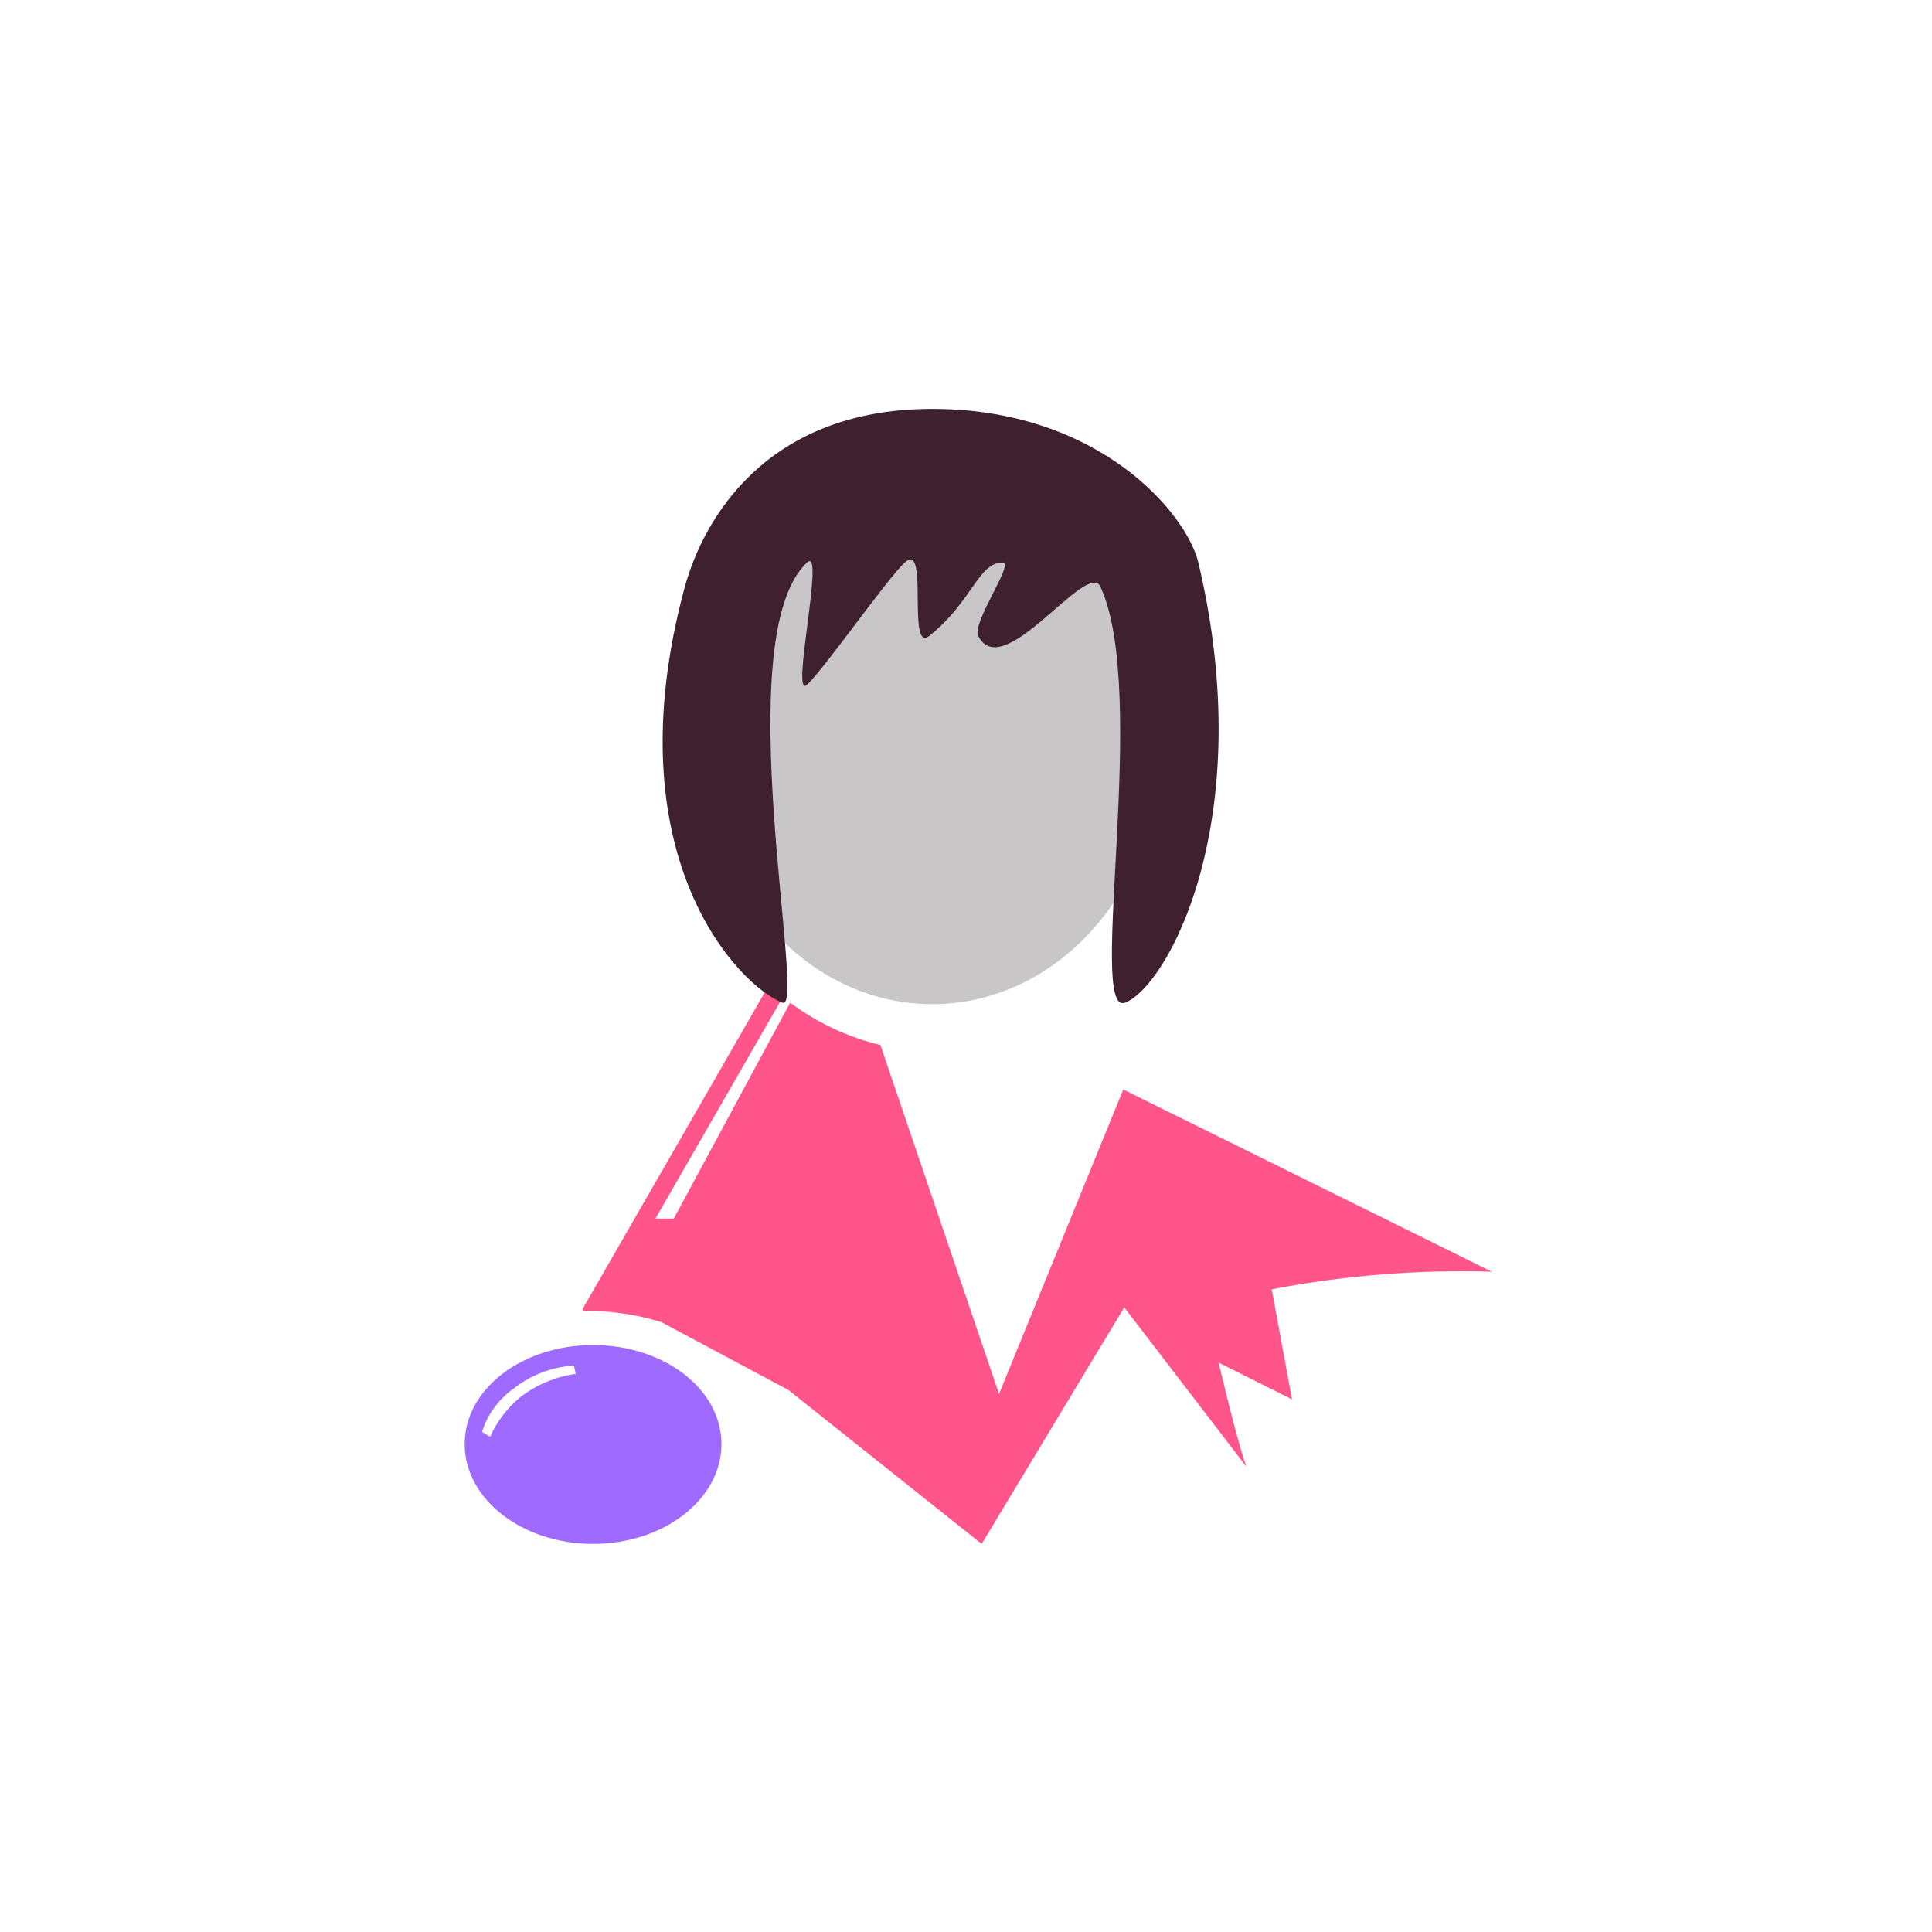
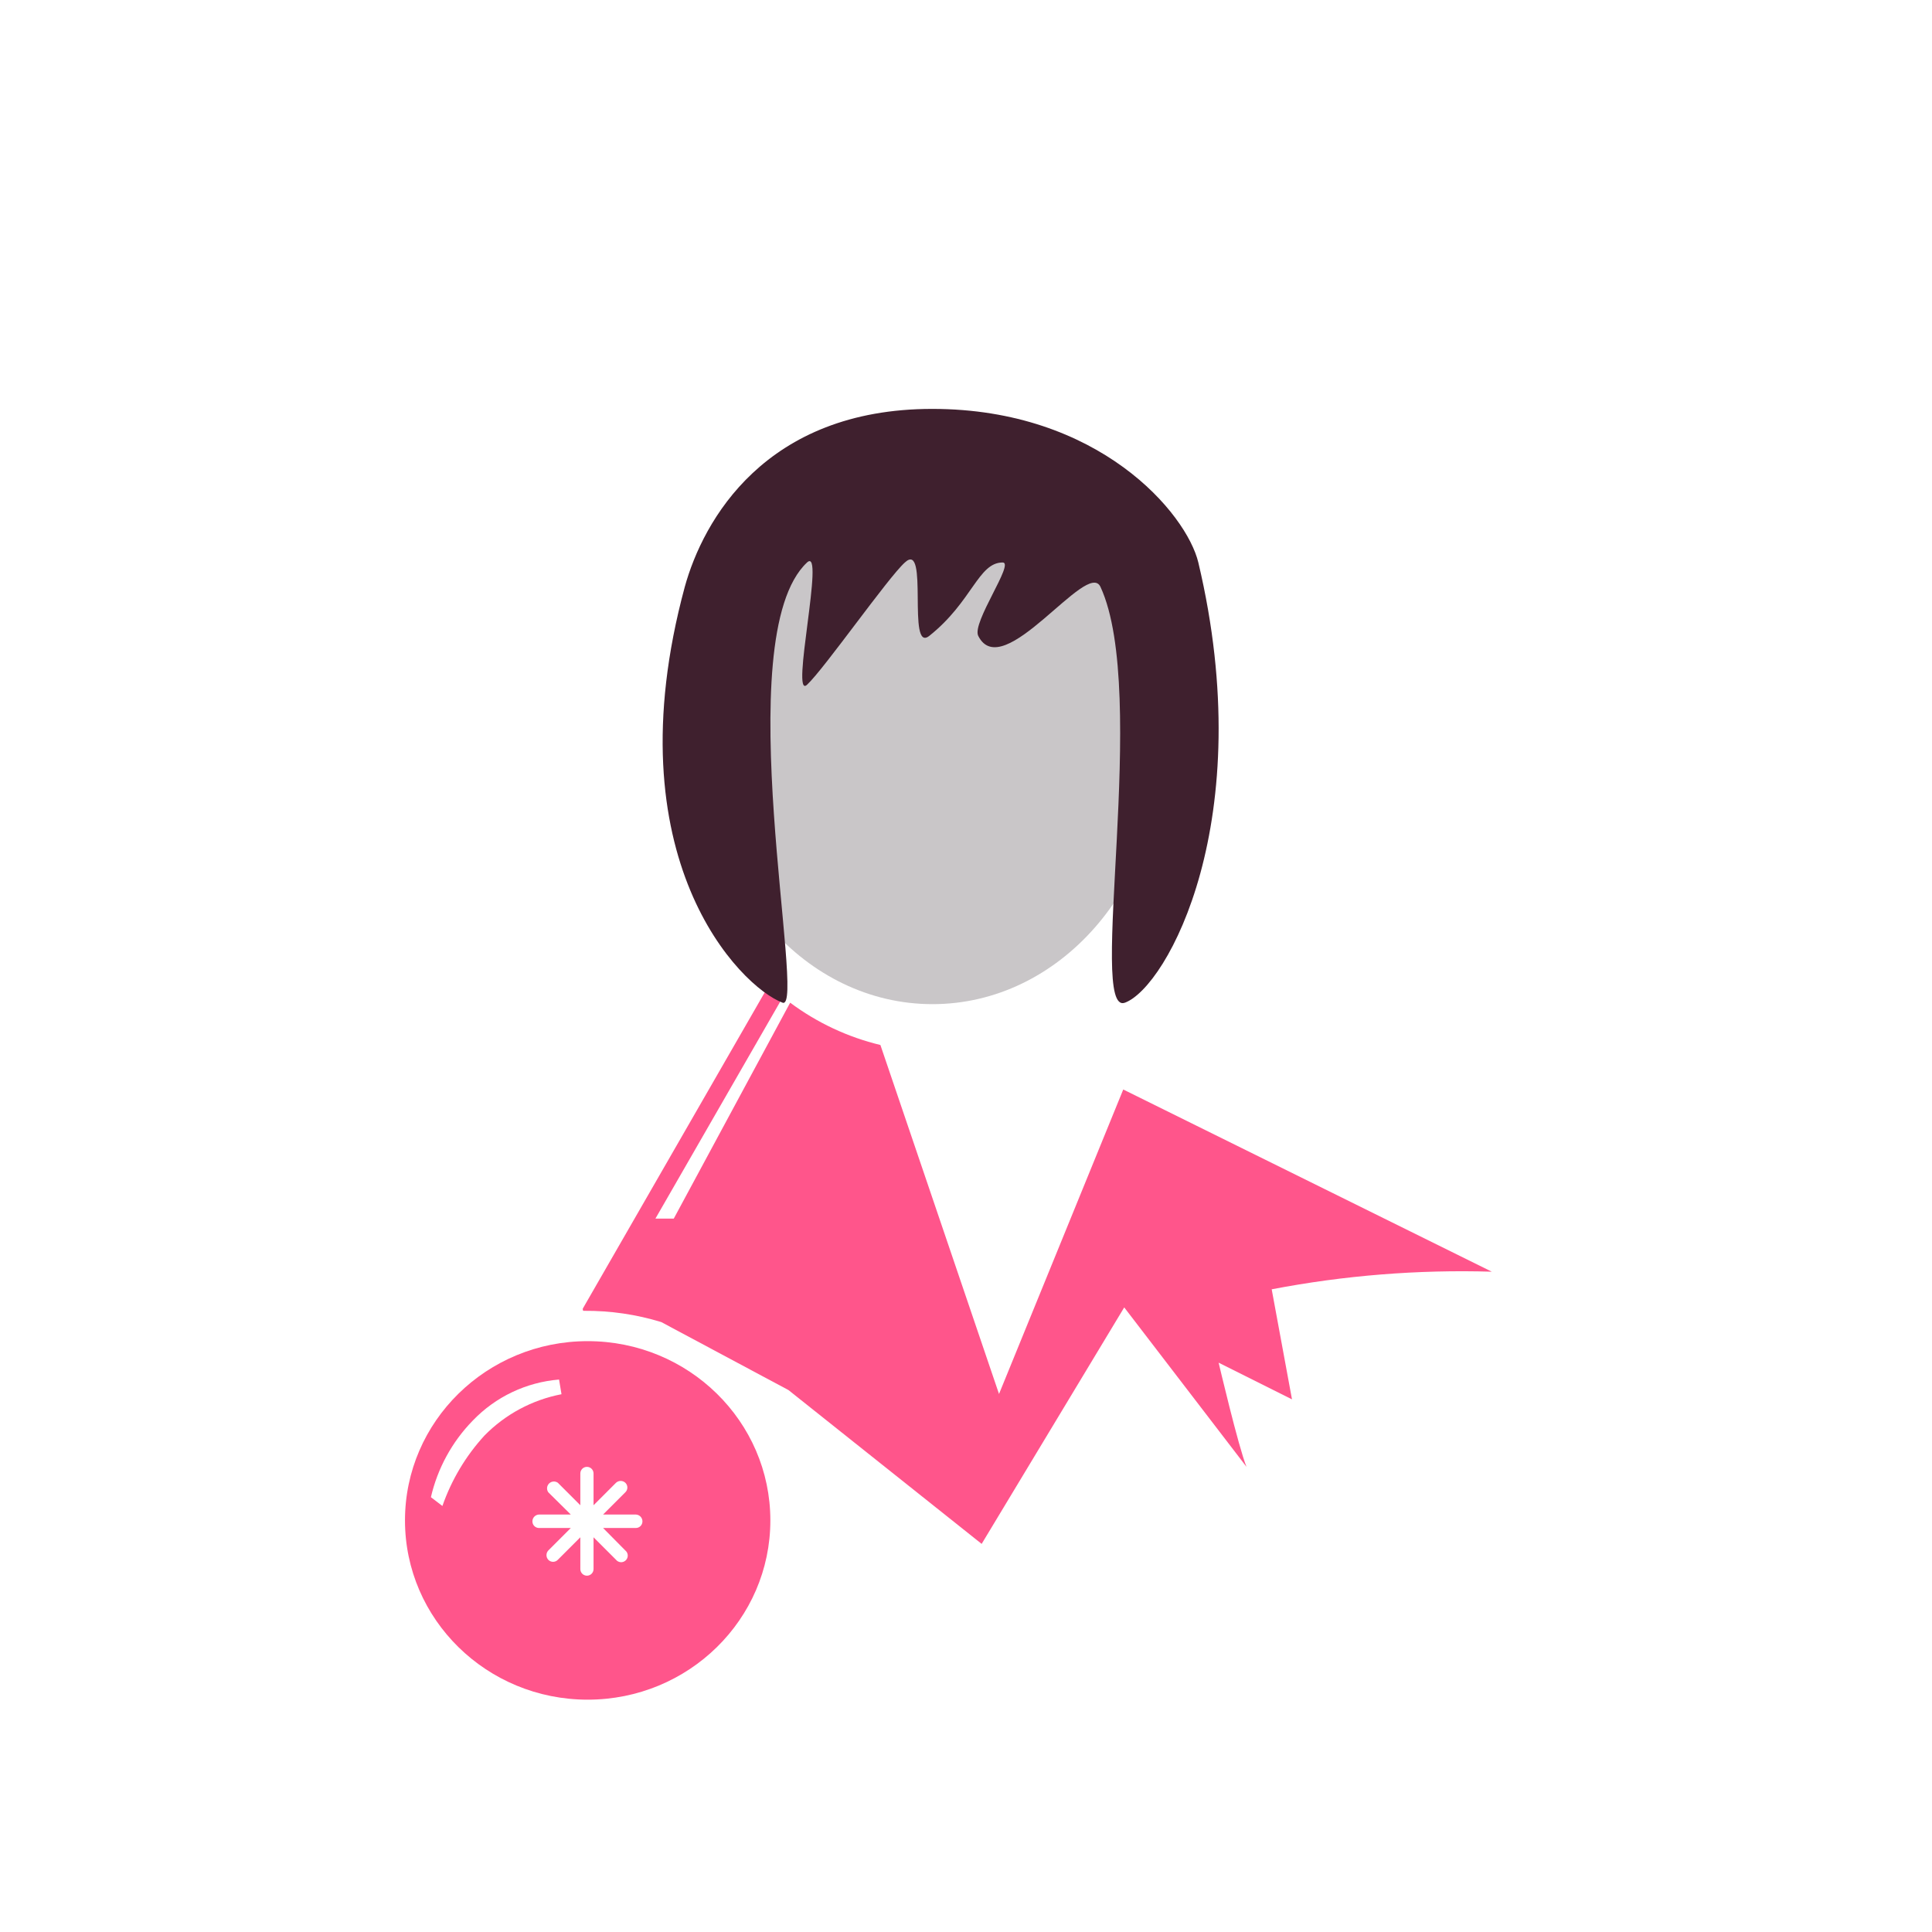
<svg xmlns="http://www.w3.org/2000/svg" id="图层_1" data-name="图层 1" viewBox="0 0 79 79">
  <defs>
-     <style>.cls-1{fill:#fff;}.cls-2{fill:#9f6aff;}.cls-3{fill:#ff558b;}.cls-4{fill:#c9c6c8;}.cls-5{fill:#3f202e;}</style>
+     <style>.cls-1{fill:#fff;}.cls-2{fill:#ff558b;}.cls-3{fill:#c9c6c8;}.cls-4{fill:#3f202e;}</style>
  </defs>
  <rect class="cls-1" width="79" height="79" />
-   <path class="cls-2" d="M24.25,55C21.35,55,19,56.8,19,59.05s2.35,4.08,5.25,4.08,5.25-1.83,5.25-4.08S27.15,55,24.25,55Zm-3,2.15a4.5,4.5,0,0,0-1.21,1.6l-.33-.2A3.43,3.43,0,0,1,21,56.78a4.39,4.39,0,0,1,2.47-.94l.07.34A4.76,4.76,0,0,0,21.29,57.12Z" />
-   <path class="cls-3" d="M52,52.72A41.26,41.26,0,0,1,61,52L45.93,44.55,40.85,57,36,42.73A10.14,10.14,0,0,1,32.31,41l-4.76,8.83-.75,0L32,40.79c-.2-.16-.38-.32-.57-.49l-7.6,13.21c0,.05,0,.1.05.09a10.48,10.48,0,0,1,3.16.46l5.2,2.78,7.9,6.29,5.83-9.67,5,6.52c-.33-.81-1.14-4.26-1.14-4.26l3,1.5Z" />
-   <ellipse class="cls-4" cx="38.12" cy="30.39" rx="9.37" ry="10.67" />
-   <path class="cls-5" d="M49,23c2.5,10.53-1.28,17.36-3,18-1.56.58,1-12.67-1-17-.53-1.17-4,4-5,2-.27-.54,1.5-3,1-3-1,0-1.24,1.6-3,3-.93.74,0-3.93-1-3-.69.62-3.3,4.35-4,5s.76-5.71,0-5c-3.28,3.07,0,18.37-1,18-1.72-.64-7-5.91-4-17,.75-2.72,3.29-7.28,10.12-7.28S48.52,21,49,23Z" />
+   <path class="cls-2" d="M52,52.72A41.26,41.26,0,0,1,61,52L45.93,44.55,40.85,57,36,42.73A10.14,10.14,0,0,1,32.31,41l-4.76,8.83-.75,0L32,40.79c-.2-.16-.38-.32-.57-.49l-7.6,13.21c0,.05,0,.1.05.09a10.48,10.48,0,0,1,3.16.46l5.2,2.78,7.9,6.29,5.83-9.67,5,6.52c-.33-.81-1.14-4.26-1.14-4.26l3,1.5Z" />
+   <ellipse class="cls-3" cx="38.13" cy="30.39" rx="9.38" ry="10.67" />
+   <path class="cls-4" d="M49,23c2.5,10.53-1.28,17.36-3,18-1.56.58,1-12.67-1-17-.53-1.17-4,4-5,2-.27-.54,1.5-3,1-3-1,0-1.24,1.6-3,3-.93.74,0-3.93-1-3-.69.62-3.3,4.35-4,5s.76-5.71,0-5c-3.28,3.07,0,18.37-1,18-1.72-.64-7-5.91-4-17,.75-2.72,3.29-7.28,10.12-7.28S48.52,21,49,23Z" />
+   <ellipse class="cls-2" cx="24.03" cy="62.17" rx="7.47" ry="7.33" />
+   <path class="cls-1" d="M19.81,58.7a8.32,8.32,0,0,0-1.72,2.88l-.47-.36a6.62,6.62,0,0,1,1.71-3.13,5.51,5.51,0,0,1,3.53-1.68l.1.6A6,6,0,0,0,19.81,58.7Z" />
+   <path class="cls-1" d="M26,61.93H24.66l.91-.91a.27.27,0,0,0,0-.39.28.28,0,0,0-.38,0l-.92.92v-1.3a.27.27,0,1,0-.54,0v1.3l-.92-.92a.28.28,0,0,0-.39.39l.92.91H22.05a.28.28,0,0,0-.28.28.27.27,0,0,0,.28.27h1.29l-.92.92a.28.28,0,0,0,0,.38.27.27,0,0,0,.39,0l.92-.92v1.3a.27.27,0,1,0,.54,0v-1.3l.92.92a.27.27,0,1,0,.38-.38l-.91-.92H26a.27.27,0,0,0,.27-.27A.28.28,0,0,0,26,61.93Z" />
</svg>
